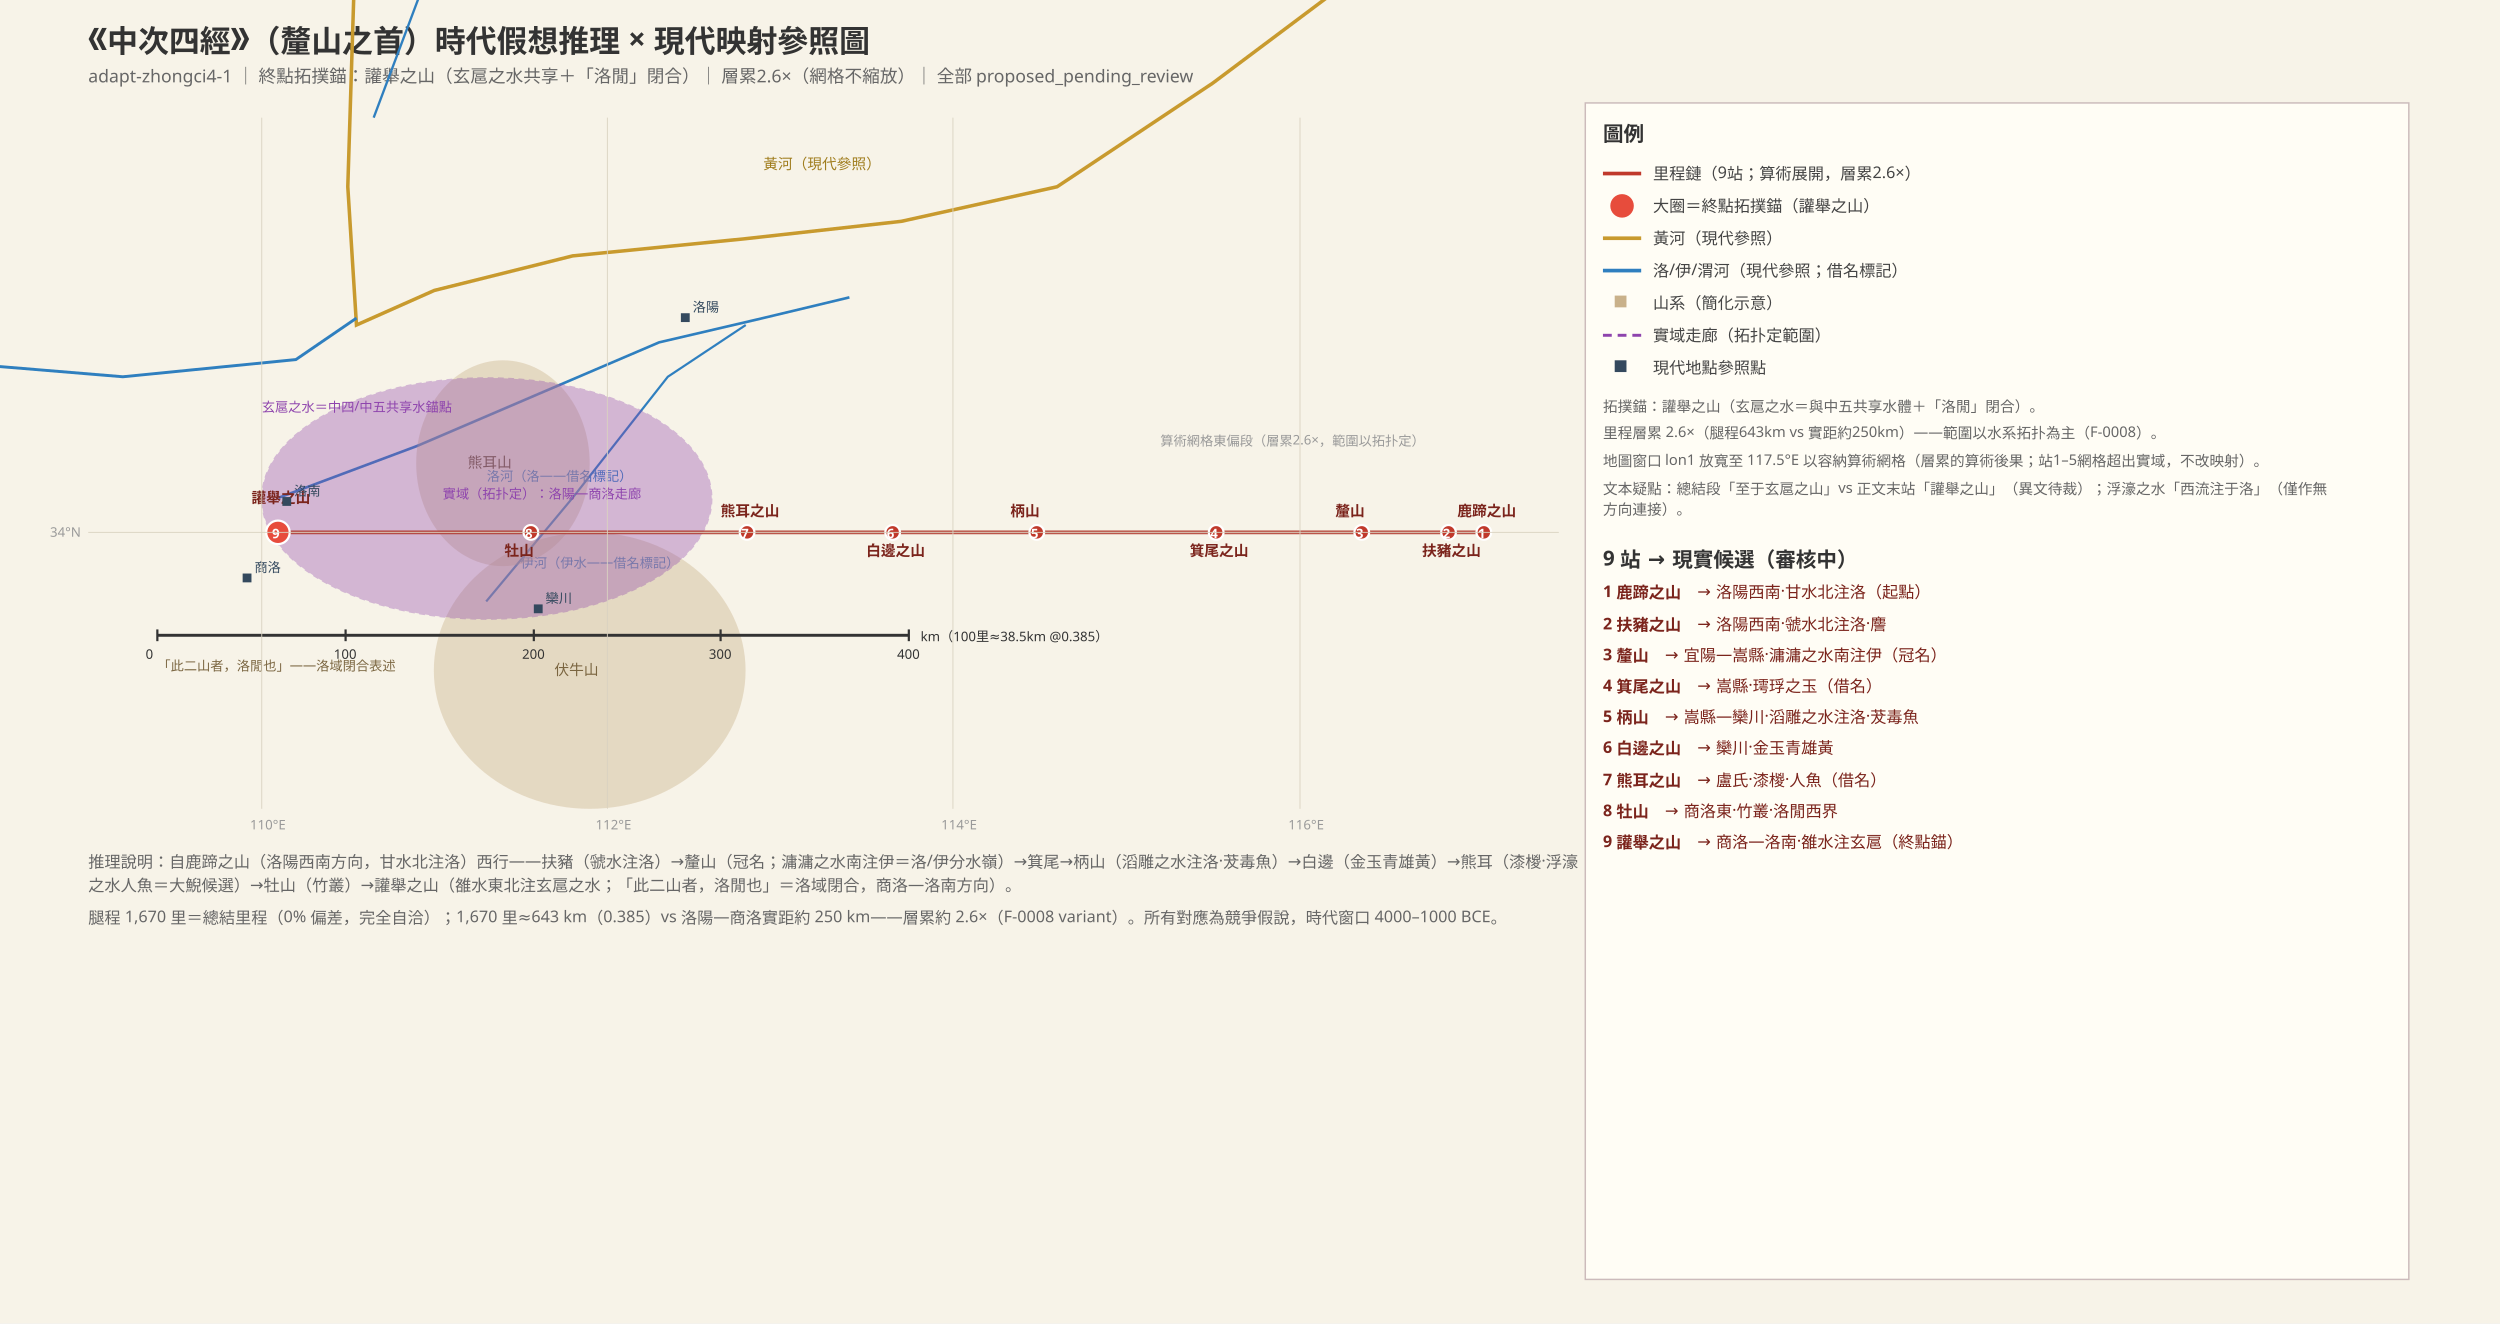
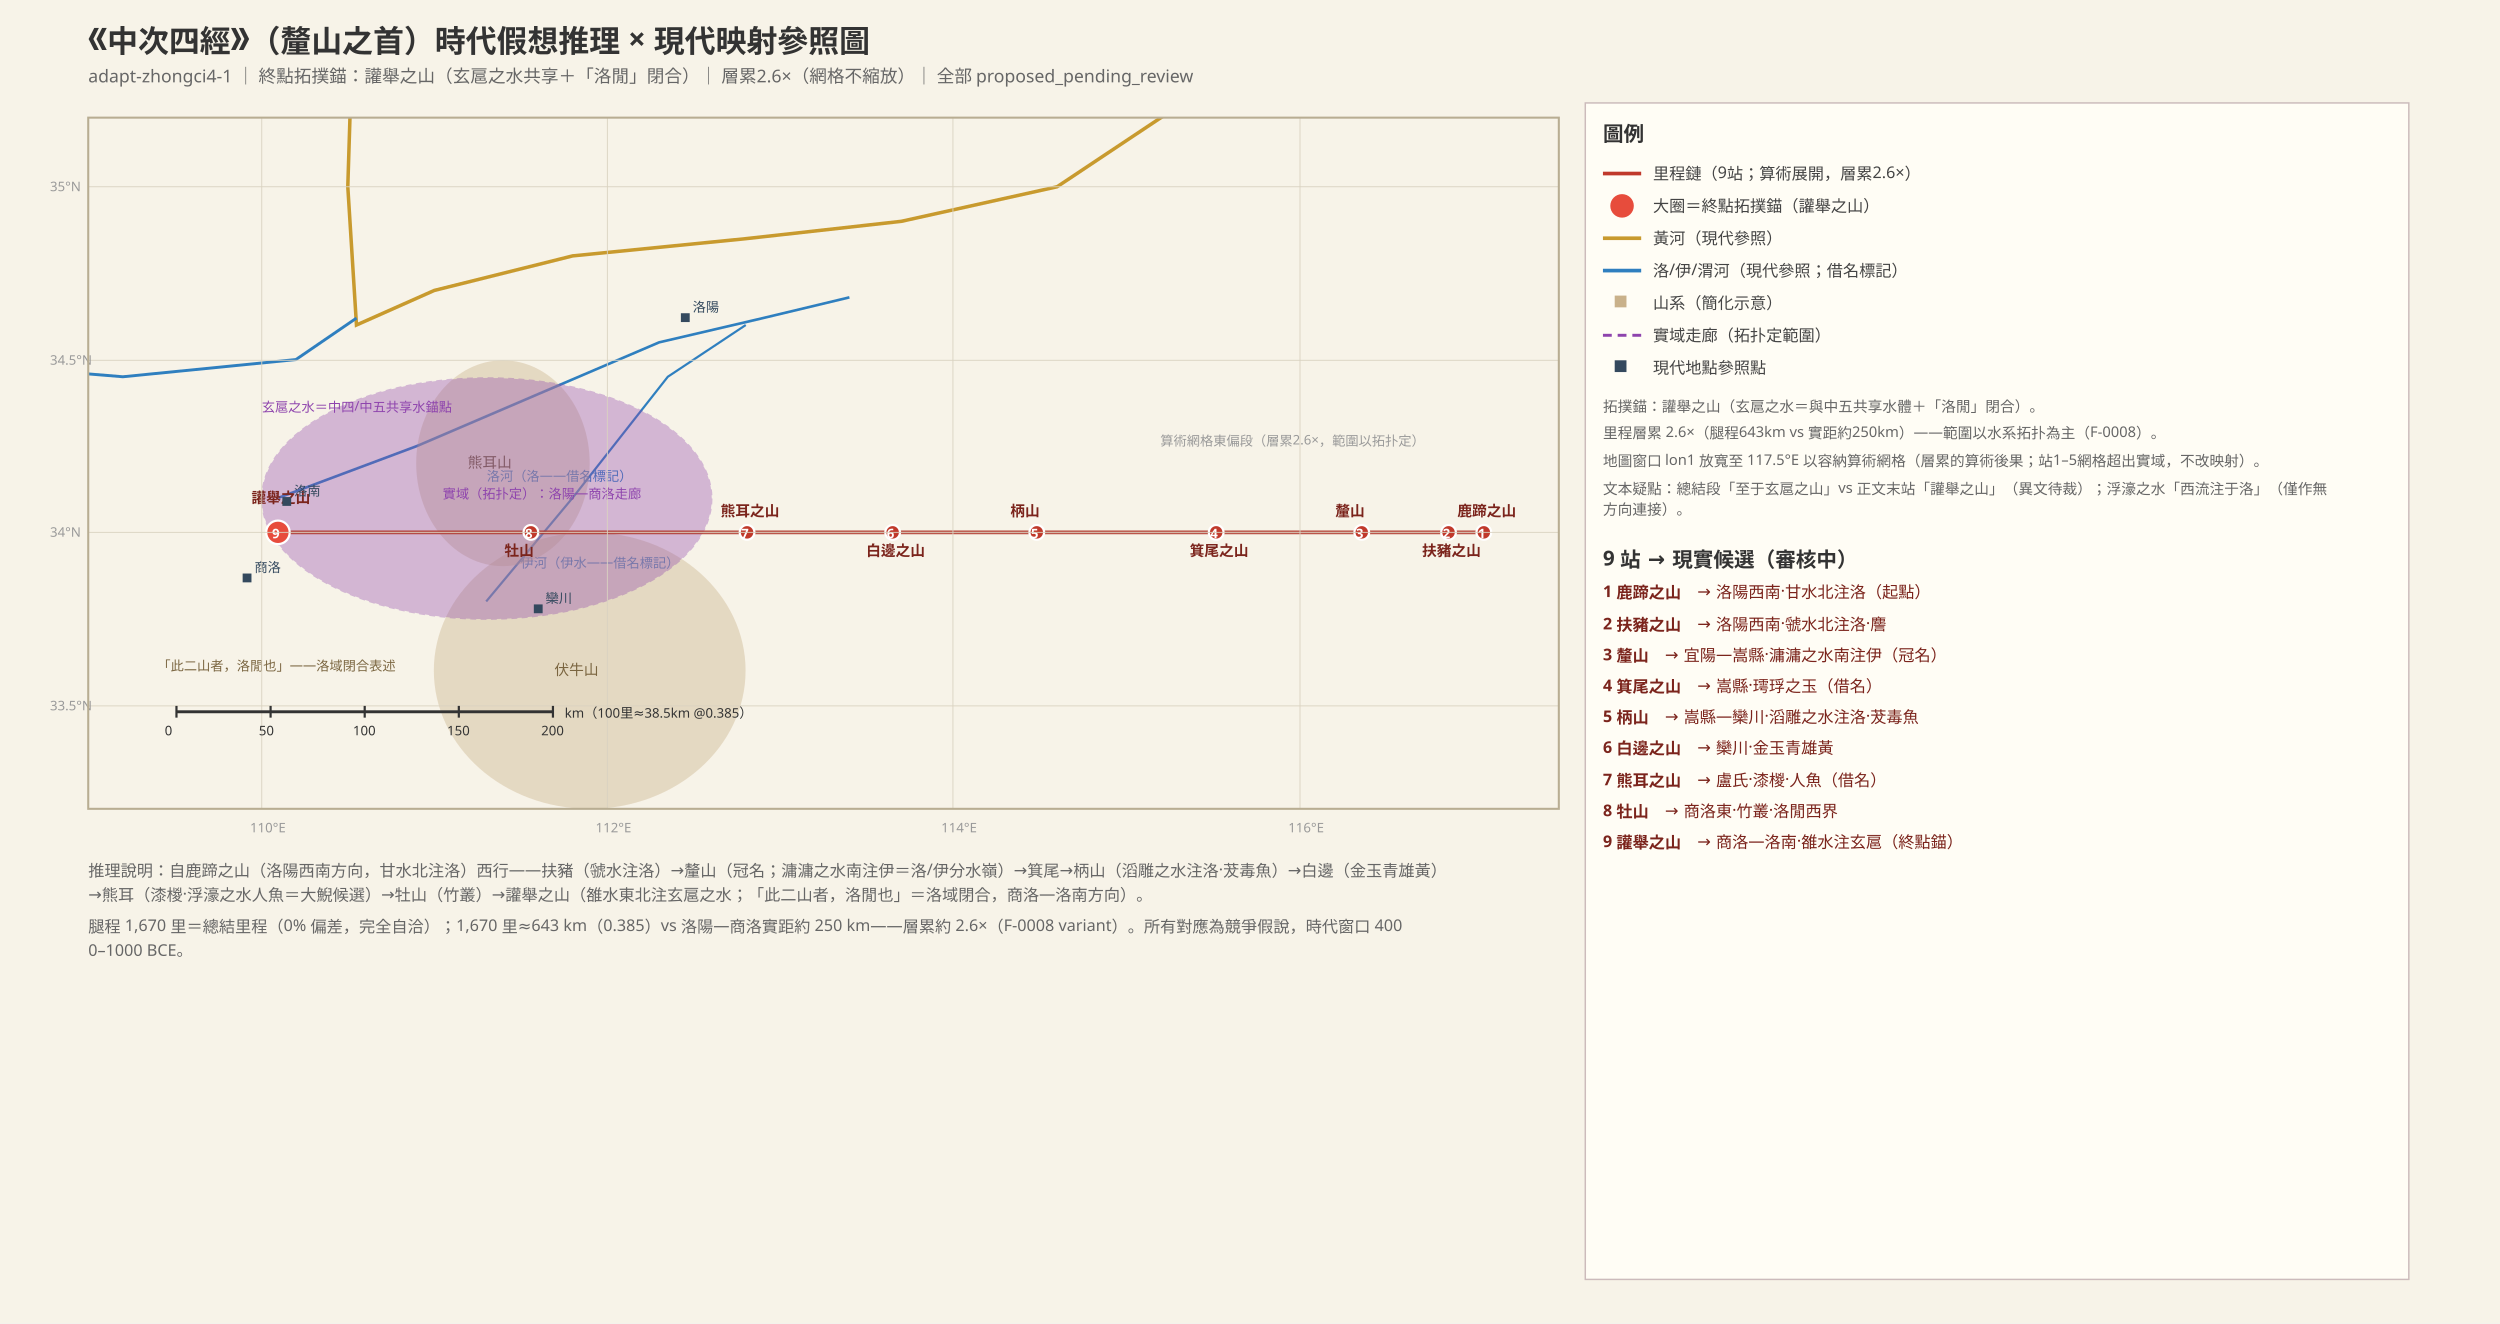
<svg xmlns="http://www.w3.org/2000/svg" width="1700" height="900" font-family="PingFang SC, Hiragino Sans GB, Microsoft YaHei, sans-serif">
  <rect width="1700" height="900" fill="#f7f3e8" />
  <defs>
    <marker id="arr" markerWidth="8" markerHeight="8" refX="7" refY="3" orient="auto">
      <path d="M0,0 L7,3 L0,6 Z" fill="#555" />
    </marker>
    <pattern id="sand" width="8" height="8" patternUnits="userSpaceOnUse">
      <rect width="8" height="8" fill="#efe3c0" />
      <circle cx="2" cy="2" r="0.8" fill="#d6b96a" />
      <circle cx="6" cy="6" r="0.8" fill="#d6b96a" />
    </pattern>
+     <clipPath id="mapclip">
+       <rect x="60" y="80" width="1000" height="470" />
+     </clipPath>
  </defs>
  <text x="60" y="34" font-size="21" font-weight="bold" fill="#333">《中次四經》（釐山之首）時代假想推理 × 現代映射參照圖</text>
  <text x="60" y="56" font-size="12" fill="#666">adapt-zhongci4-1 ｜ 終點拓撲錨：讙舉之山（玄扈之水共享＋「洛閒」閉合）｜ 層累2.6×（網格不縮放）｜ 全部 proposed_pending_review</text>
-   <polyline points="-1410.6,221.0 -1234.1,268.0 -1057.6,127.0 -940.0,-14.0 -787.1,-84.5 -645.9,-119.7 -551.8,-131.5 -481.2,-225.5 -410.6,-413.5 -340.0,-554.5 -269.4,-695.5 -187.1,-836.5 -128.2,-977.5 -10.6,-1118.5 118.8,-1165.5 224.7,-1165.5 307.1,-1118.5 365.9,-1048.0 365.9,-883.5 330.6,-695.5 283.5,-484.0 260.0,-272.5 242.4,-61.0 236.5,127.0 242.4,221.0 295.3,197.5 389.4,174.0 507.1,162.3 612.9,150.5 718.8,127.0 824.7,56.5 918.8,-14.0 1001.2,-178.5 1071.8,-343.0 1142.4,-437.0 1212.9,-484.0" fill="none" stroke="#c89a2e" stroke-width="2.4" />
-   <text x="519" y="115" font-size="10" fill="#a07d1e">黃河（現代參照）</text>
-   <polyline points="-504.7,185.8 -351.8,197.5 -198.8,232.8 -57.6,244.5 83.5,256.2 201.2,244.5 242.4,216.3" fill="none" stroke="#2f7fbf" stroke-width="2" />
-   <text x="-222" y="193" font-size="9" fill="#2f7fbf">渭河</text>
-   <polyline points="189.4,338.5 283.5,303.3 365.9,268.0 448.2,232.8 518.8,216.3 577.6,202.2" fill="none" stroke="#2f7fbf" stroke-width="1.8" />
-   <text x="331" y="327" font-size="9" fill="#2f7fbf">洛河（洛——借名標記）</text>
-   <polyline points="330.6,409.0 389.4,338.5 454.1,256.2 507.1,221.0" fill="none" stroke="#2f7fbf" stroke-width="1.5" />
-   <text x="354" y="386" font-size="9" fill="#2f7fbf">伊河（伊水——借名標記）</text>
-   <polyline points="448.2,-742.5 471.8,-554.5 412.9,-390.0 354.1,-131.5 289.4,-14.0 254.1,80.0" fill="none" stroke="#2f7fbf" stroke-width="1.6" />
-   <text x="366" y="-390" font-size="9" fill="#2f7fbf">汾河（汾水——借名標記）</text>
-   <ellipse cx="342" cy="315" rx="59" ry="70" fill="#c9b18a" opacity="0.4" />
-   <text x="318" y="318" font-size="10" fill="#7a6540">熊耳山</text>
-   <ellipse cx="401" cy="456" rx="106" ry="94" fill="#c9b18a" opacity="0.4" />
-   <text x="377" y="459" font-size="10" fill="#7a6540">伏牛山</text>
-   <ellipse cx="331" cy="339" rx="153" ry="82" fill="#8e44ad" opacity="0.35" stroke="#8e44ad" stroke-dasharray="4 3" />
-   <text x="301" y="339" font-size="9" fill="#8e44ad">實域（拓扑定）：洛陽—商洛走廊</text>
-   <polyline points="1009.4,362.0 984.7,362.0 925.9,362.0 827.1,362.0 704.7,362.0 607.1,362.0 508.2,362.0 361.2,362.0 189.4,362.0" fill="none" stroke="#b03a2e" stroke-width="2.6" opacity="0.85" />
-   <circle cx="1009" cy="362" r="5" fill="#c0392b" stroke="#fff" stroke-width="1.5" />
-   <text x="1005" y="366" font-size="9" fill="#fff" font-weight="bold">1</text>
-   <text x="991" y="351" font-size="10" fill="#7b241c" font-weight="bold">鹿蹄之山</text>
-   <circle cx="985" cy="362" r="5" fill="#c0392b" stroke="#fff" stroke-width="1.5" />
-   <text x="981" y="366" font-size="9" fill="#fff" font-weight="bold">2</text>
-   <text x="967" y="378" font-size="10" fill="#7b241c" font-weight="bold">扶豬之山</text>
-   <circle cx="926" cy="362" r="5" fill="#c0392b" stroke="#fff" stroke-width="1.5" />
-   <text x="922" y="366" font-size="9" fill="#fff" font-weight="bold">3</text>
-   <text x="908" y="351" font-size="10" fill="#7b241c" font-weight="bold">釐山</text>
-   <circle cx="827" cy="362" r="5" fill="#c0392b" stroke="#fff" stroke-width="1.5" />
-   <text x="823" y="366" font-size="9" fill="#fff" font-weight="bold">4</text>
-   <text x="809" y="378" font-size="10" fill="#7b241c" font-weight="bold">箕尾之山</text>
-   <circle cx="705" cy="362" r="5" fill="#c0392b" stroke="#fff" stroke-width="1.5" />
-   <text x="701" y="366" font-size="9" fill="#fff" font-weight="bold">5</text>
-   <text x="687" y="351" font-size="10" fill="#7b241c" font-weight="bold">柄山</text>
-   <circle cx="607" cy="362" r="5" fill="#c0392b" stroke="#fff" stroke-width="1.5" />
-   <text x="603" y="366" font-size="9" fill="#fff" font-weight="bold">6</text>
-   <text x="589" y="378" font-size="10" fill="#7b241c" font-weight="bold">白邊之山</text>
-   <circle cx="508" cy="362" r="5" fill="#c0392b" stroke="#fff" stroke-width="1.5" />
-   <text x="504" y="366" font-size="9" fill="#fff" font-weight="bold">7</text>
-   <text x="490" y="351" font-size="10" fill="#7b241c" font-weight="bold">熊耳之山</text>
-   <circle cx="361" cy="362" r="5" fill="#c0392b" stroke="#fff" stroke-width="1.5" />
-   <text x="357" y="366" font-size="9" fill="#fff" font-weight="bold">8</text>
-   <text x="343" y="378" font-size="10" fill="#7b241c" font-weight="bold">牡山</text>
-   <circle cx="189" cy="362" r="8" fill="#e74c3c" stroke="#fff" stroke-width="1.5" />
-   <text x="185" y="366" font-size="9" fill="#fff" font-weight="bold">9</text>
-   <text x="171" y="342" font-size="10" fill="#7b241c" font-weight="bold">讙舉之山</text>
-   <text x="178" y="280" font-size="9" fill="#8e44ad">玄扈之水＝中四/中五共享水錨點</text>
-   <text x="107" y="456" font-size="9" fill="#7a6540">「此二山者，洛閒也」——洛域閉合表述</text>
-   <text x="789" y="303" font-size="9" fill="#999">算術網格東偏段（層累2.6×，範圍以拓扑定）</text>
-   <rect x="463" y="213" width="6" height="6" fill="#34495e" />
-   <text x="471" y="212" font-size="9" fill="#34495e">洛陽</text>
-   <rect x="363" y="411" width="6" height="6" fill="#34495e" />
-   <text x="371" y="410" font-size="9" fill="#34495e">欒川</text>
-   <rect x="192" y="338" width="6" height="6" fill="#34495e" />
-   <text x="200" y="337" font-size="9" fill="#34495e">洛南</text>
-   <rect x="165" y="390" width="6" height="6" fill="#34495e" />
-   <text x="173" y="389" font-size="9" fill="#34495e">商洛</text>
-   <line x1="107" y1="432" x2="618" y2="432" stroke="#333" stroke-width="2" />
-   <line x1="107" y1="428" x2="107" y2="436" stroke="#333" stroke-width="1.5" />
-   <text x="99" y="448" font-size="9" fill="#333">0</text>
-   <line x1="235" y1="428" x2="235" y2="436" stroke="#333" stroke-width="1.5" />
-   <text x="227" y="448" font-size="9" fill="#333">100</text>
-   <line x1="363" y1="428" x2="363" y2="436" stroke="#333" stroke-width="1.5" />
-   <text x="355" y="448" font-size="9" fill="#333">200</text>
-   <line x1="490" y1="428" x2="490" y2="436" stroke="#333" stroke-width="1.5" />
-   <text x="482" y="448" font-size="9" fill="#333">300</text>
-   <line x1="618" y1="428" x2="618" y2="436" stroke="#333" stroke-width="1.5" />
-   <text x="610" y="448" font-size="9" fill="#333">400</text>
-   <text x="626" y="436" font-size="9" fill="#333">km（100里≈38.5km @0.385）</text>
+   <g clip-path="url(#mapclip)">
+     <polyline points="-1410.6,221.0 -1234.1,268.0 -1057.6,127.0 -940.0,-14.0 -787.1,-84.5 -645.9,-119.7 -551.8,-131.5 -481.2,-225.5 -410.6,-413.5 -340.0,-554.5 -269.4,-695.5 -187.1,-836.5 -128.2,-977.5 -10.6,-1118.5 118.8,-1165.5 224.7,-1165.5 307.1,-1118.5 365.9,-1048.0 365.9,-883.5 330.6,-695.5 283.5,-484.0 260.0,-272.5 242.4,-61.0 236.5,127.0 242.4,221.0 295.3,197.5 389.4,174.0 507.1,162.3 612.9,150.5 718.8,127.0 824.7,56.5 918.8,-14.0 1001.2,-178.5 1071.8,-343.0 1142.4,-437.0 1212.9,-484.0" fill="none" stroke="#c89a2e" stroke-width="2.4" />
+     <polyline points="-504.7,185.8 -351.8,197.5 -198.8,232.8 -57.6,244.5 83.5,256.2 201.2,244.5 242.4,216.3" fill="none" stroke="#2f7fbf" stroke-width="2" />
+     <polyline points="189.4,338.5 283.5,303.3 365.9,268.0 448.2,232.8 518.8,216.3 577.6,202.2" fill="none" stroke="#2f7fbf" stroke-width="1.8" />
+     <text x="331" y="327" font-size="9" fill="#2f7fbf">洛河（洛——借名標記）</text>
+     <polyline points="330.6,409.0 389.4,338.5 454.1,256.2 507.1,221.0" fill="none" stroke="#2f7fbf" stroke-width="1.5" />
+     <text x="354" y="386" font-size="9" fill="#2f7fbf">伊河（伊水——借名標記）</text>
+     <polyline points="448.2,-742.5 471.8,-554.5 412.9,-390.0 354.1,-131.5 289.4,-14.0 254.1,80.0" fill="none" stroke="#2f7fbf" stroke-width="1.6" />
+     <ellipse cx="342" cy="315" rx="59" ry="70" fill="#c9b18a" opacity="0.4" />
+     <text x="318" y="318" font-size="10" fill="#7a6540">熊耳山</text>
+     <ellipse cx="401" cy="456" rx="106" ry="94" fill="#c9b18a" opacity="0.4" />
+     <text x="377" y="459" font-size="10" fill="#7a6540">伏牛山</text>
+     <ellipse cx="331" cy="339" rx="153" ry="82" fill="#8e44ad" opacity="0.35" stroke="#8e44ad" stroke-dasharray="4 3" />
+     <text x="301" y="339" font-size="9" fill="#8e44ad">實域（拓扑定）：洛陽—商洛走廊</text>
+     <polyline points="1009.4,362.0 984.7,362.0 925.9,362.0 827.1,362.0 704.7,362.0 607.1,362.0 508.2,362.0 361.2,362.0 189.4,362.0" fill="none" stroke="#b03a2e" stroke-width="2.6" opacity="0.85" />
+     <circle cx="1009" cy="362" r="5" fill="#c0392b" stroke="#fff" stroke-width="1.5" />
+     <text x="1005" y="366" font-size="9" fill="#fff" font-weight="bold">1</text>
+     <text x="991" y="351" font-size="10" fill="#7b241c" font-weight="bold">鹿蹄之山</text>
+     <circle cx="985" cy="362" r="5" fill="#c0392b" stroke="#fff" stroke-width="1.5" />
+     <text x="981" y="366" font-size="9" fill="#fff" font-weight="bold">2</text>
+     <text x="967" y="378" font-size="10" fill="#7b241c" font-weight="bold">扶豬之山</text>
+     <circle cx="926" cy="362" r="5" fill="#c0392b" stroke="#fff" stroke-width="1.5" />
+     <text x="922" y="366" font-size="9" fill="#fff" font-weight="bold">3</text>
+     <text x="908" y="351" font-size="10" fill="#7b241c" font-weight="bold">釐山</text>
+     <circle cx="827" cy="362" r="5" fill="#c0392b" stroke="#fff" stroke-width="1.5" />
+     <text x="823" y="366" font-size="9" fill="#fff" font-weight="bold">4</text>
+     <text x="809" y="378" font-size="10" fill="#7b241c" font-weight="bold">箕尾之山</text>
+     <circle cx="705" cy="362" r="5" fill="#c0392b" stroke="#fff" stroke-width="1.5" />
+     <text x="701" y="366" font-size="9" fill="#fff" font-weight="bold">5</text>
+     <text x="687" y="351" font-size="10" fill="#7b241c" font-weight="bold">柄山</text>
+     <circle cx="607" cy="362" r="5" fill="#c0392b" stroke="#fff" stroke-width="1.5" />
+     <text x="603" y="366" font-size="9" fill="#fff" font-weight="bold">6</text>
+     <text x="589" y="378" font-size="10" fill="#7b241c" font-weight="bold">白邊之山</text>
+     <circle cx="508" cy="362" r="5" fill="#c0392b" stroke="#fff" stroke-width="1.5" />
+     <text x="504" y="366" font-size="9" fill="#fff" font-weight="bold">7</text>
+     <text x="490" y="351" font-size="10" fill="#7b241c" font-weight="bold">熊耳之山</text>
+     <circle cx="361" cy="362" r="5" fill="#c0392b" stroke="#fff" stroke-width="1.5" />
+     <text x="357" y="366" font-size="9" fill="#fff" font-weight="bold">8</text>
+     <text x="343" y="378" font-size="10" fill="#7b241c" font-weight="bold">牡山</text>
+     <circle cx="189" cy="362" r="8" fill="#e74c3c" stroke="#fff" stroke-width="1.5" />
+     <text x="185" y="366" font-size="9" fill="#fff" font-weight="bold">9</text>
+     <text x="171" y="342" font-size="10" fill="#7b241c" font-weight="bold">讙舉之山</text>
+     <text x="178" y="280" font-size="9" fill="#8e44ad">玄扈之水＝中四/中五共享水錨點</text>
+     <text x="107" y="456" font-size="9" fill="#7a6540">「此二山者，洛閒也」——洛域閉合表述</text>
+     <text x="789" y="303" font-size="9" fill="#999">算術網格東偏段（層累2.6×，範圍以拓扑定）</text>
+     <rect x="463" y="213" width="6" height="6" fill="#34495e" />
+     <text x="471" y="212" font-size="9" fill="#34495e">洛陽</text>
+     <rect x="363" y="411" width="6" height="6" fill="#34495e" />
+     <text x="371" y="410" font-size="9" fill="#34495e">欒川</text>
+     <rect x="192" y="338" width="6" height="6" fill="#34495e" />
+     <text x="200" y="337" font-size="9" fill="#34495e">洛南</text>
+     <rect x="165" y="390" width="6" height="6" fill="#34495e" />
+     <text x="173" y="389" font-size="9" fill="#34495e">商洛</text>
+   </g>
  <line x1="178" y1="550" x2="178" y2="80" stroke="#d9d2c0" stroke-width="0.6" />
-   <text x="170" y="564" font-size="9" fill="#999">110°E</text>
+   <text x="170" y="566" font-size="9" fill="#999">110°E</text>
  <line x1="413" y1="550" x2="413" y2="80" stroke="#d9d2c0" stroke-width="0.6" />
-   <text x="405" y="564" font-size="9" fill="#999">112°E</text>
+   <text x="405" y="566" font-size="9" fill="#999">112°E</text>
  <line x1="648" y1="550" x2="648" y2="80" stroke="#d9d2c0" stroke-width="0.6" />
-   <text x="640" y="564" font-size="9" fill="#999">114°E</text>
+   <text x="640" y="566" font-size="9" fill="#999">114°E</text>
  <line x1="884" y1="550" x2="884" y2="80" stroke="#d9d2c0" stroke-width="0.6" />
-   <text x="876" y="564" font-size="9" fill="#999">116°E</text>
+   <text x="876" y="566" font-size="9" fill="#999">116°E</text>
+   <line x1="60" y1="480" x2="1060" y2="480" stroke="#d9d2c0" stroke-width="0.6" />
+   <text x="34" y="483" font-size="9" fill="#999">33.5°N</text>
  <line x1="60" y1="362" x2="1060" y2="362" stroke="#d9d2c0" stroke-width="0.6" />
  <text x="34" y="365" font-size="9" fill="#999">34°N</text>
+   <line x1="60" y1="245" x2="1060" y2="245" stroke="#d9d2c0" stroke-width="0.6" />
+   <text x="34" y="248" font-size="9" fill="#999">34.5°N</text>
+   <line x1="60" y1="127" x2="1060" y2="127" stroke="#d9d2c0" stroke-width="0.6" />
+   <text x="34" y="130" font-size="9" fill="#999">35°N</text>
+   <rect x="60" y="80" width="1000" height="470" fill="none" stroke="#b8ad92" stroke-width="1.4" />
+   <line x1="120" y1="484" x2="376" y2="484" stroke="#333" stroke-width="2" />
+   <line x1="120" y1="480" x2="120" y2="488" stroke="#333" stroke-width="1.5" />
+   <text x="112" y="500" font-size="9" fill="#333">0</text>
+   <line x1="184" y1="480" x2="184" y2="488" stroke="#333" stroke-width="1.5" />
+   <text x="176" y="500" font-size="9" fill="#333">50</text>
+   <line x1="248" y1="480" x2="248" y2="488" stroke="#333" stroke-width="1.5" />
+   <text x="240" y="500" font-size="9" fill="#333">100</text>
+   <line x1="312" y1="480" x2="312" y2="488" stroke="#333" stroke-width="1.5" />
+   <text x="304" y="500" font-size="9" fill="#333">150</text>
+   <line x1="376" y1="480" x2="376" y2="488" stroke="#333" stroke-width="1.5" />
+   <text x="368" y="500" font-size="9" fill="#333">200</text>
+   <text x="384" y="488" font-size="9" fill="#333">km（100里≈38.5km @0.385）</text>
  <rect x="1078" y="70" width="560" height="800" fill="#fffdf5" stroke="#cbb" />
  <text x="1090" y="96" font-size="14" font-weight="bold" fill="#333">圖例</text>
  <line x1="1090" y1="118" x2="1116" y2="118" stroke="#c0392b" stroke-width="2.5" />
  <text x="1124" y="122" font-size="11" fill="#444">里程鏈（9站；算術展開，層累2.6×）</text>
  <circle cx="1103" cy="140" r="8" fill="#e74c3c" />
  <text x="1124" y="144" font-size="11" fill="#444">大圈＝終點拓撲錨（讙舉之山）</text>
  <line x1="1090" y1="162" x2="1116" y2="162" stroke="#c89a2e" stroke-width="2.5" />
  <text x="1124" y="166" font-size="11" fill="#444">黃河（現代參照）</text>
  <line x1="1090" y1="184" x2="1116" y2="184" stroke="#2f7fbf" stroke-width="2.5" />
  <text x="1124" y="188" font-size="11" fill="#444">洛/伊/渭河（現代參照；借名標記）</text>
  <rect x="1098" y="201" width="8" height="8" fill="#c9b18a" />
  <text x="1124" y="210" font-size="11" fill="#444">山系（簡化示意）</text>
  <line x1="1090" y1="228" x2="1116" y2="228" stroke="#8e44ad" stroke-width="2" stroke-dasharray="6 4" />
  <text x="1124" y="232" font-size="11" fill="#444">實域走廊（拓扑定範圍）</text>
  <rect x="1098" y="245" width="8" height="8" fill="#34495e" />
  <text x="1124" y="254" font-size="11" fill="#444">現代地點參照點</text>
  <text x="1090" y="280" font-size="10" fill="#666">拓撲錨：讙舉之山（玄扈之水＝與中五共享水體＋「洛閒」閉合）。</text>
  <text x="1090" y="298" font-size="10" fill="#666">里程層累 2.6×（腿程643km vs 實距約250km）——範圍以水系拓扑為主（F-0008）。</text>
  <text x="1090" y="317" font-size="10" fill="#666">地圖窗口 lon1 放寬至 117.5°E 以容納算術網格（層累的算術後果；站1–5網格超出實域，不改映射）。</text>
  <text x="1090" y="336" font-size="10" fill="#666">文本疑點：總結段「至于玄扈之山」vs 正文末站「讙舉之山」（異文待裁）；浮濠之水「西流注于洛」（僅作無</text>
  <text x="1090" y="350" font-size="10" fill="#666">方向連接）。</text>
  <text x="1090" y="384.5" font-size="14" font-weight="bold" fill="#333">9 站 → 現實候選（審核中）</text>
  <text x="1090" y="406" font-size="11" fill="#7b241c">
    <tspan font-weight="bold"> 1 鹿蹄之山</tspan>　→ 洛陽西南·甘水北注洛（起點）</text>
  <text x="1090" y="428" font-size="11" fill="#7b241c">
    <tspan font-weight="bold"> 2 扶豬之山</tspan>　→ 洛陽西南·虢水北注洛·䴦</text>
  <text x="1090" y="449" font-size="11" fill="#7b241c">
    <tspan font-weight="bold"> 3 釐山</tspan>　→ 宜陽—嵩縣·滽滽之水南注伊（冠名）</text>
  <text x="1090" y="470" font-size="11" fill="#7b241c">
    <tspan font-weight="bold"> 4 箕尾之山</tspan>　→ 嵩縣·㻬琈之玉（借名）</text>
  <text x="1090" y="491" font-size="11" fill="#7b241c">
    <tspan font-weight="bold"> 5 柄山</tspan>　→ 嵩縣—欒川·滔雕之水注洛·茇毒魚</text>
  <text x="1090" y="512" font-size="11" fill="#7b241c">
    <tspan font-weight="bold"> 6 白邊之山</tspan>　→ 欒川·金玉青雄黃</text>
  <text x="1090" y="534" font-size="11" fill="#7b241c">
    <tspan font-weight="bold"> 7 熊耳之山</tspan>　→ 盧氏·漆椶·人魚（借名）</text>
  <text x="1090" y="555" font-size="11" fill="#7b241c">
    <tspan font-weight="bold"> 8 牡山</tspan>　→ 商洛東·竹叢·洛閒西界</text>
  <text x="1090" y="576" font-size="11" fill="#7b241c">
    <tspan font-weight="bold"> 9 讙舉之山</tspan>　→ 商洛—洛南·雒水注玄扈（終點錨）</text>
-   <text x="60" y="590" font-size="11" fill="#666">推理說明：自鹿蹄之山（洛陽西南方向，甘水北注洛）西行——扶豬（虢水注洛）→釐山（冠名；滽滽之水南注伊＝洛/伊分水嶺）→箕尾→柄山（滔雕之水注洛·茇毒魚）→白邊（金玉青雄黃）→熊耳（漆椶·浮濠</text>
-   <text x="60" y="606" font-size="11" fill="#666">之水人魚＝大鯢候選）→牡山（竹叢）→讙舉之山（雒水東北注玄扈之水；「此二山者，洛閒也」＝洛域閉合，商洛—洛南方向）。</text>
-   <text x="60" y="628" font-size="11" fill="#666">腿程 1,670 里＝總結里程（0% 偏差，完全自洽）；1,670 里≈643 km（0.385）vs 洛陽—商洛實距約 250 km——層累約 2.6×（F-0008 variant）。所有對應為競爭假說，時代窗口 4000–1000 BCE。</text>
+   <text x="60" y="596" font-size="11" fill="#666">推理說明：自鹿蹄之山（洛陽西南方向，甘水北注洛）西行——扶豬（虢水注洛）→釐山（冠名；滽滽之水南注伊＝洛/伊分水嶺）→箕尾→柄山（滔雕之水注洛·茇毒魚）→白邊（金玉青雄黃）</text>
+   <text x="60" y="612" font-size="11" fill="#666">→熊耳（漆椶·浮濠之水人魚＝大鯢候選）→牡山（竹叢）→讙舉之山（雒水東北注玄扈之水；「此二山者，洛閒也」＝洛域閉合，商洛—洛南方向）。</text>
+   <text x="60" y="634" font-size="11" fill="#666">腿程 1,670 里＝總結里程（0% 偏差，完全自洽）；1,670 里≈643 km（0.385）vs 洛陽—商洛實距約 250 km——層累約 2.6×（F-0008 variant）。所有對應為競爭假說，時代窗口 400</text>
+   <text x="60" y="650" font-size="11" fill="#666">0–1000 BCE。</text>
</svg>
